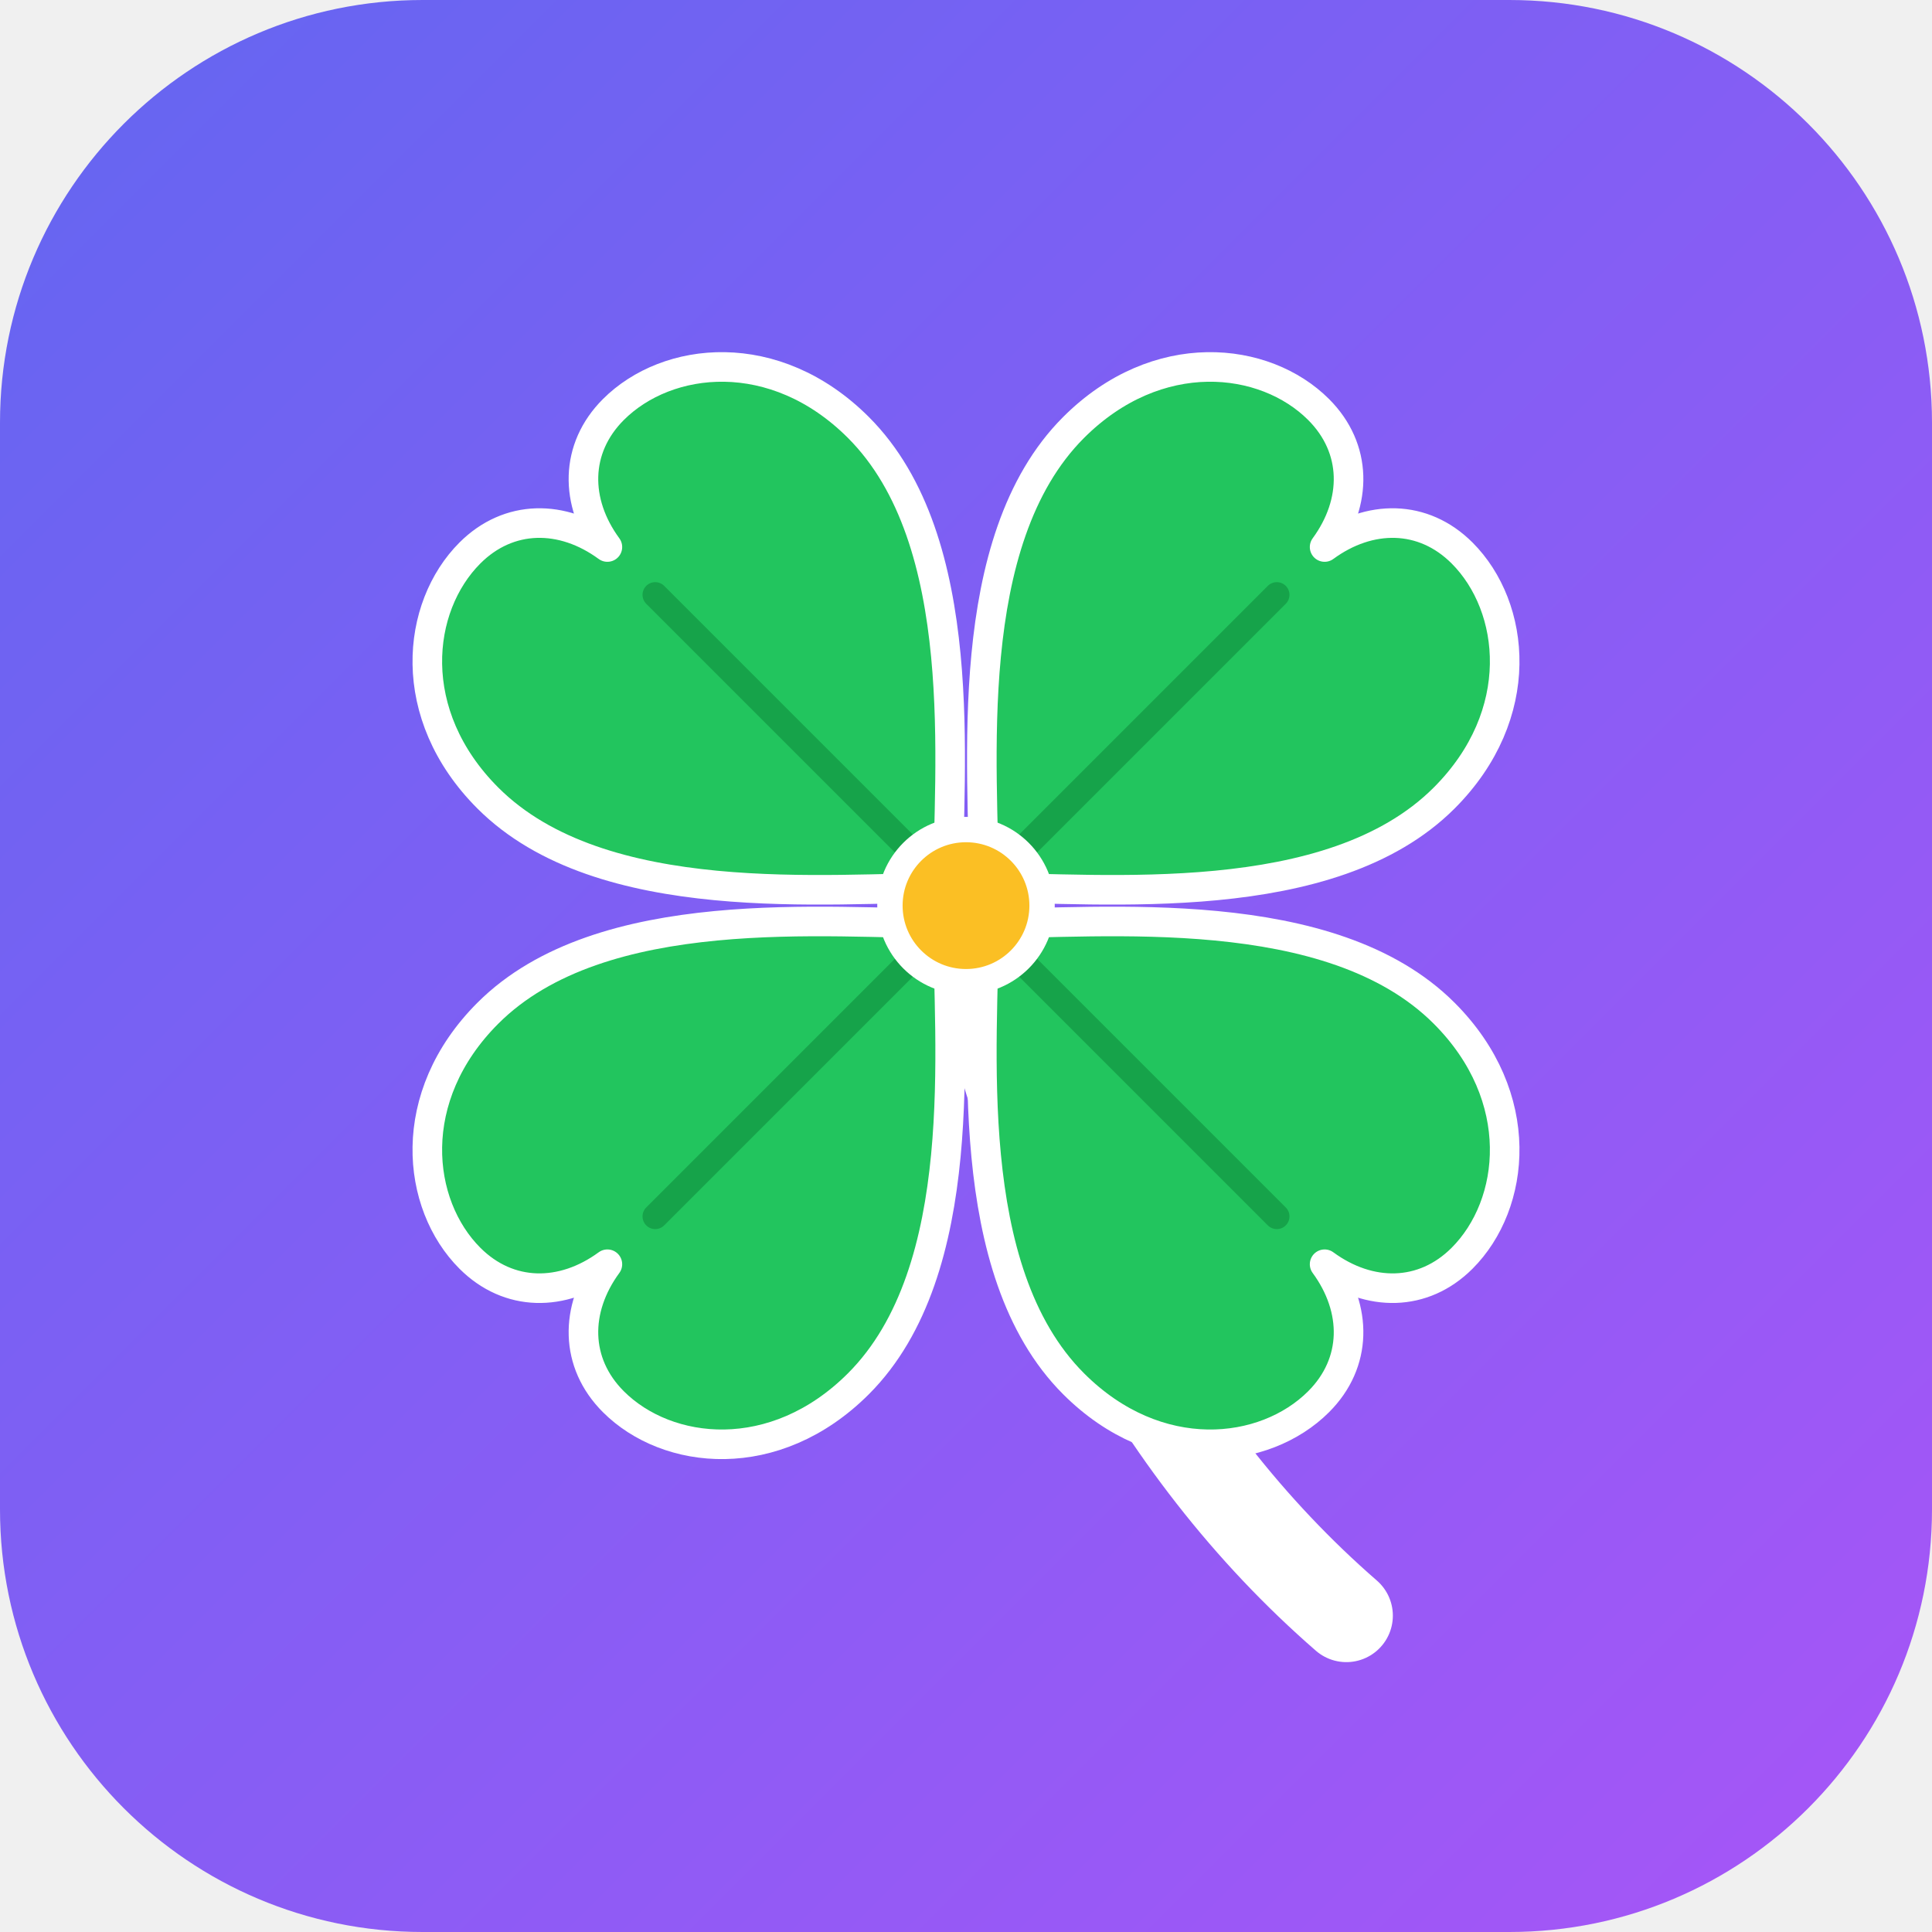
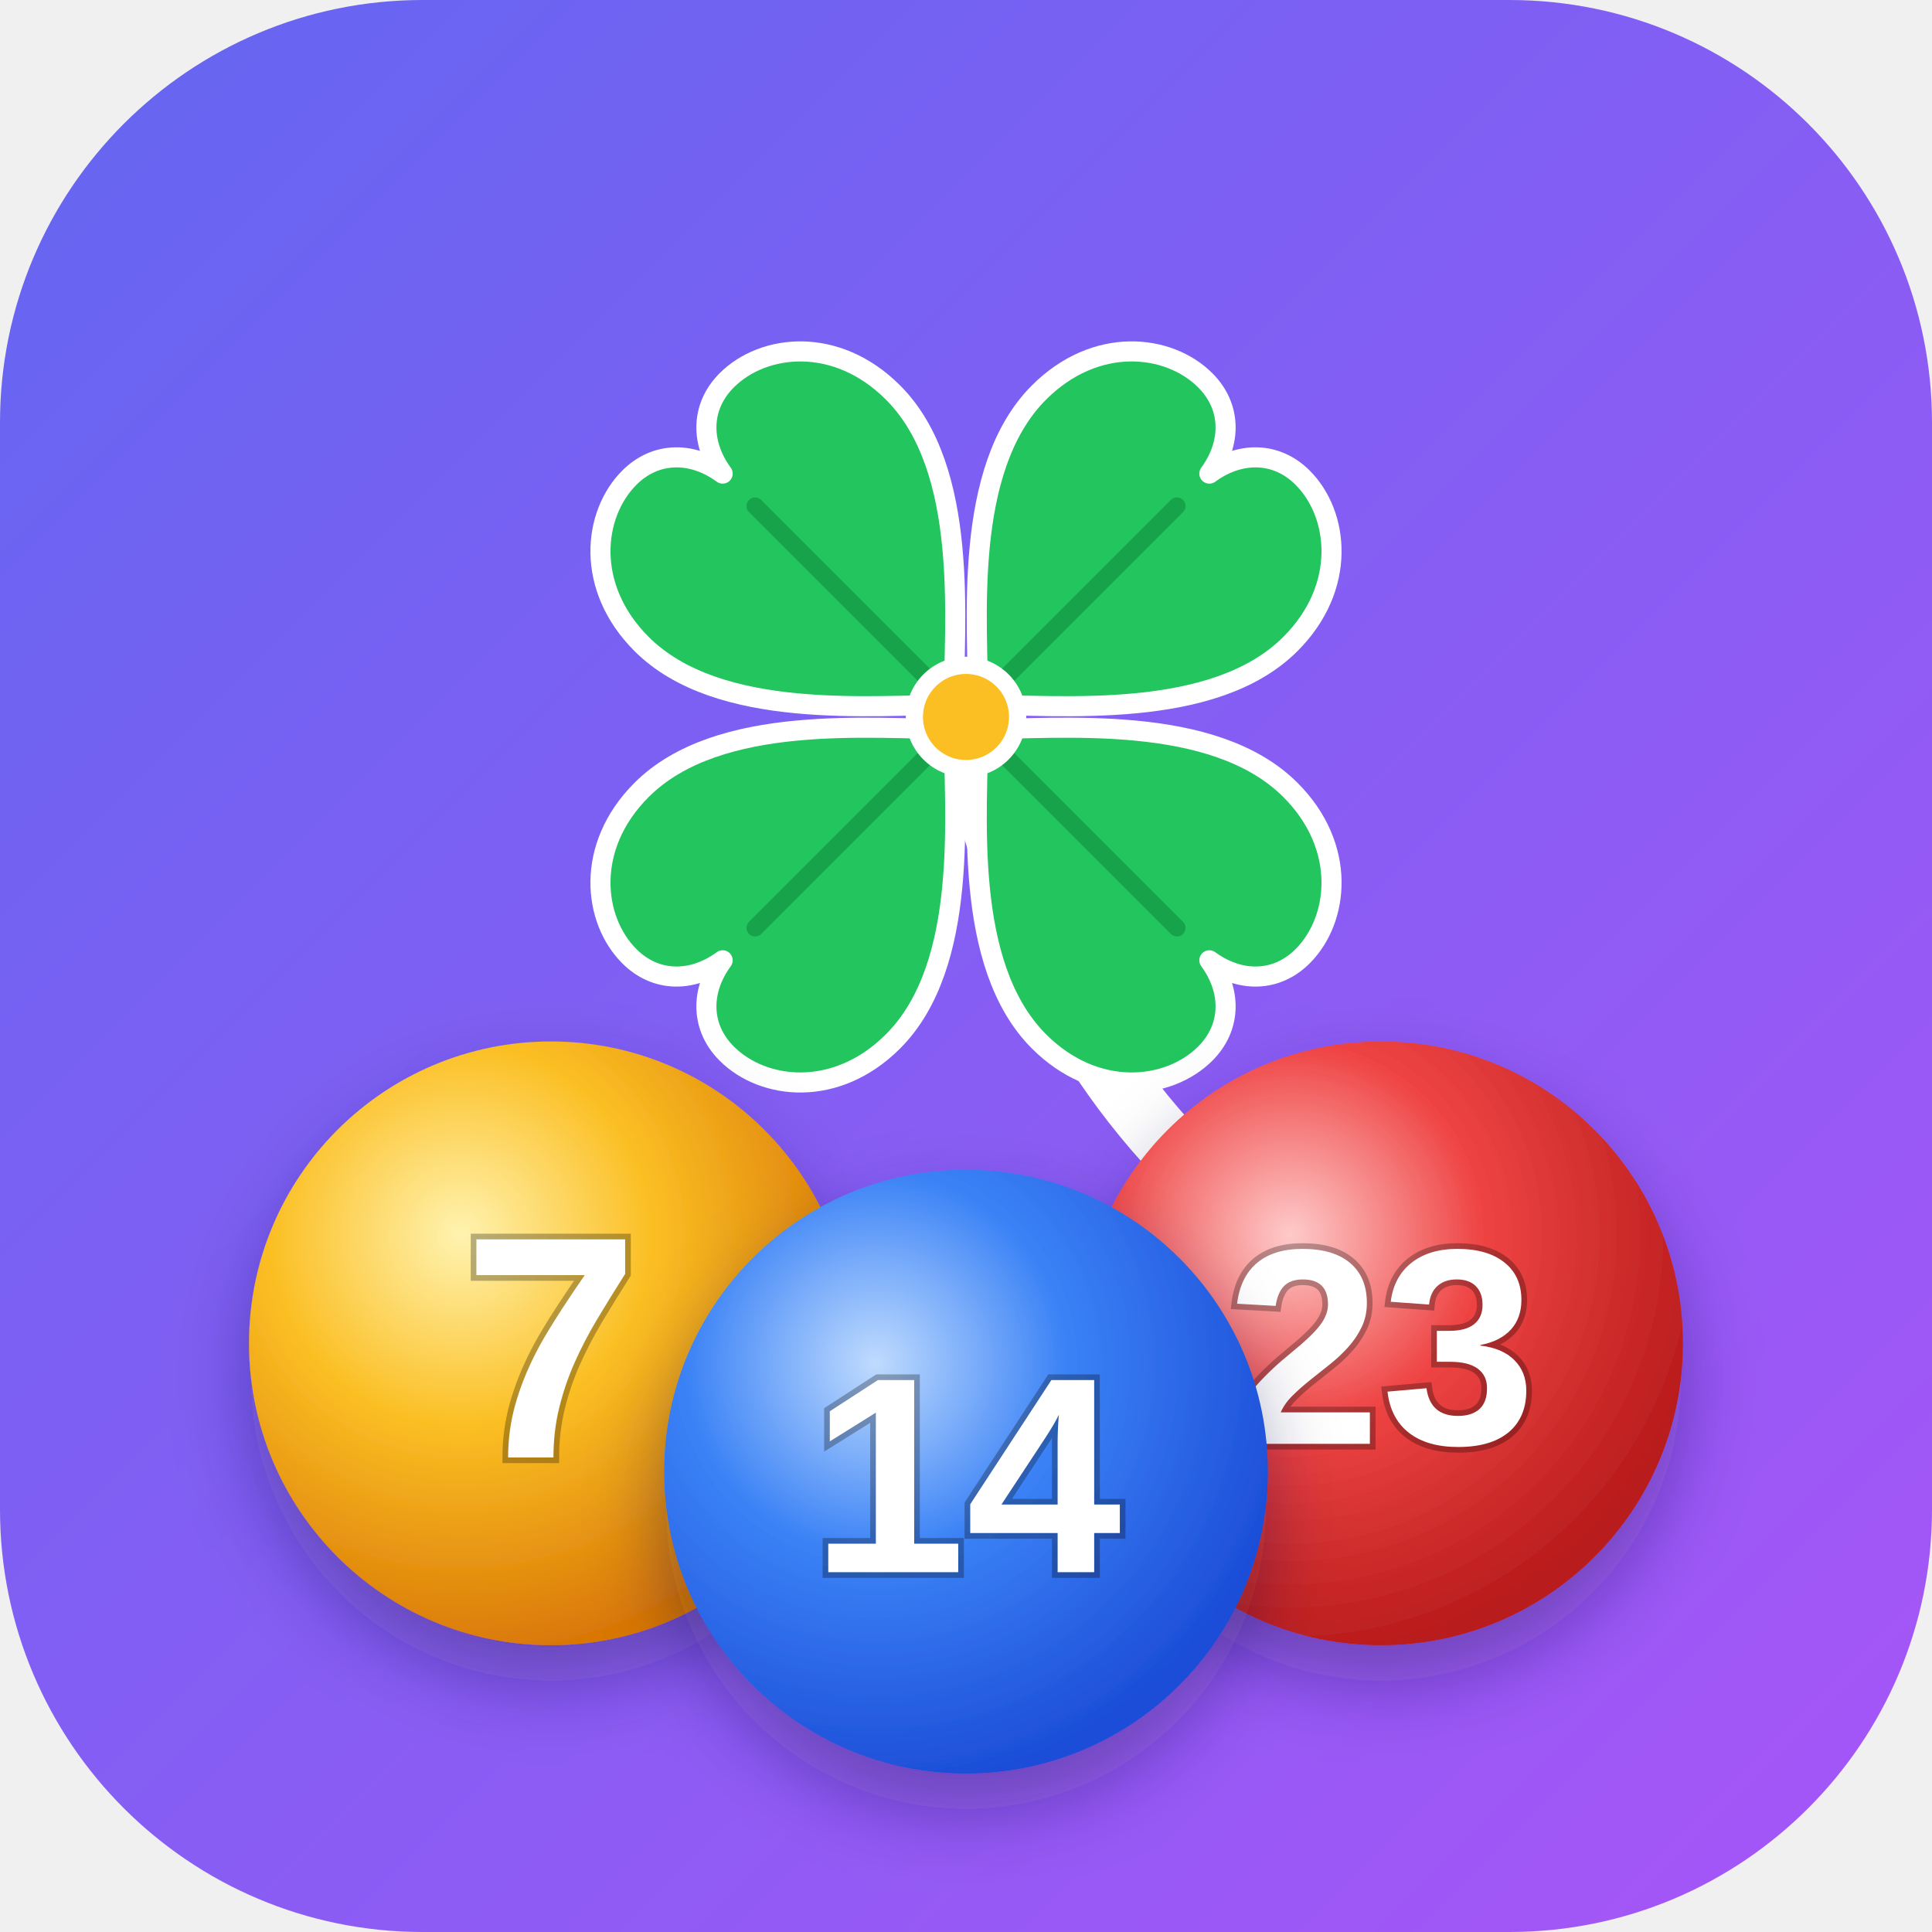
<svg xmlns="http://www.w3.org/2000/svg" width="512" height="512" viewBox="0 0 512 512">
  <defs>
    <linearGradient id="bg" x1="0" y1="0" x2="1" y2="1">
      <stop offset="0" stop-color="#6366f1" />
      <stop offset="1" stop-color="#a855f7" />
    </linearGradient>
-     <linearGradient id="lf" x1="0" y1="-1" x2="0" y2="0" gradientUnits="objectBoundingBox">
-       <stop offset="0" stop-color="#4ade80" />
-       <stop offset="1" stop-color="#16a34a" />
-     </linearGradient>
+     <radialGradient id="gold" cx="35%" cy="32%" r="70%">
+       <stop offset="0" stop-color="#fff3b0" />
+       <stop offset=".45" stop-color="#fbbf24" />
+       <stop offset="1" stop-color="#d97706" />
+     </radialGradient>
+     <radialGradient id="blue" cx="35%" cy="32%" r="70%">
+       <stop offset="0" stop-color="#bfdbfe" />
+       <stop offset=".45" stop-color="#3b82f6" />
+       <stop offset="1" stop-color="#1d4ed8" />
+     </radialGradient>
+     <radialGradient id="red" cx="35%" cy="32%" r="70%">
+       <stop offset="0" stop-color="#fecaca" />
+       <stop offset=".45" stop-color="#ef4444" />
+       <stop offset="1" stop-color="#b91c1c" />
+     </radialGradient>
+     <filter id="sh" x="-25%" y="-25%" width="150%" height="150%">
+       <feDropShadow dx="0" dy="10" stdDeviation="10" flood-color="#1e1b4b" flood-opacity=".35" />
+     </filter>
  </defs>
  <rect width="512" height="512" rx="112" fill="url(#bg)" />
-   <g transform="translate(256 240) scale(1.12)">
+   <g transform="translate(256 190) scale(0.76)">
    <path d="M0,0 C14,70 44,128 90,168" fill="none" stroke="#ffffff" stroke-width="22" stroke-linecap="round" />
    <path d="M0,-6 C-20,-26 -62,-60 -62,-98 C-62,-126 -42,-142 -24,-142 C-11,-142 -2,-133 0,-120 C2,-133 11,-142 24,-142 C42,-142 62,-126 62,-98 C62,-60 20,-26 0,-6 Z" transform="rotate(45)" fill="#22c55e" stroke="#ffffff" stroke-width="7" stroke-linejoin="round" />
    <path d="M0,-14 L0,-104" transform="rotate(45)" stroke="#16a34a" stroke-width="6" stroke-linecap="round" />
    <path d="M0,-6 C-20,-26 -62,-60 -62,-98 C-62,-126 -42,-142 -24,-142 C-11,-142 -2,-133 0,-120 C2,-133 11,-142 24,-142 C42,-142 62,-126 62,-98 C62,-60 20,-26 0,-6 Z" transform="rotate(135)" fill="#22c55e" stroke="#ffffff" stroke-width="7" stroke-linejoin="round" />
    <path d="M0,-14 L0,-104" transform="rotate(135)" stroke="#16a34a" stroke-width="6" stroke-linecap="round" />
    <path d="M0,-6 C-20,-26 -62,-60 -62,-98 C-62,-126 -42,-142 -24,-142 C-11,-142 -2,-133 0,-120 C2,-133 11,-142 24,-142 C42,-142 62,-126 62,-98 C62,-60 20,-26 0,-6 Z" transform="rotate(225)" fill="#22c55e" stroke="#ffffff" stroke-width="7" stroke-linejoin="round" />
    <path d="M0,-14 L0,-104" transform="rotate(225)" stroke="#16a34a" stroke-width="6" stroke-linecap="round" />
    <path d="M0,-6 C-20,-26 -62,-60 -62,-98 C-62,-126 -42,-142 -24,-142 C-11,-142 -2,-133 0,-120 C2,-133 11,-142 24,-142 C42,-142 62,-126 62,-98 C62,-60 20,-26 0,-6 Z" transform="rotate(315)" fill="#22c55e" stroke="#ffffff" stroke-width="7" stroke-linejoin="round" />
    <path d="M0,-14 L0,-104" transform="rotate(315)" stroke="#16a34a" stroke-width="6" stroke-linecap="round" />
    <circle r="18" fill="#fbbf24" stroke="#ffffff" stroke-width="6" />
  </g>
+   <g filter="url(#sh)">
+     <circle cx="146" cy="356" r="80" fill="url(#gold)" />
+     <text x="146" y="386.24" text-anchor="middle" font-family="Arial, Helvetica, sans-serif" font-weight="700" font-size="84" fill="#ffffff" stroke="rgba(0,0,0,.28)" stroke-width="3" paint-order="stroke">7</text>
+   </g>
+   <g filter="url(#sh)">
+     <circle cx="366" cy="356" r="80" fill="url(#red)" />
+     <text x="366" y="382.64" text-anchor="middle" font-family="Arial, Helvetica, sans-serif" font-weight="700" font-size="74" fill="#ffffff" stroke="rgba(0,0,0,.28)" stroke-width="3" paint-order="stroke">23</text>
+   </g>
+   <g filter="url(#sh)">
+     <circle cx="256" cy="390" r="80" fill="url(#blue)" />
+     <text x="256" y="416.64" text-anchor="middle" font-family="Arial, Helvetica, sans-serif" font-weight="700" font-size="74" fill="#ffffff" stroke="rgba(0,0,0,.28)" stroke-width="3" paint-order="stroke">14</text>
+   </g>
</svg>
